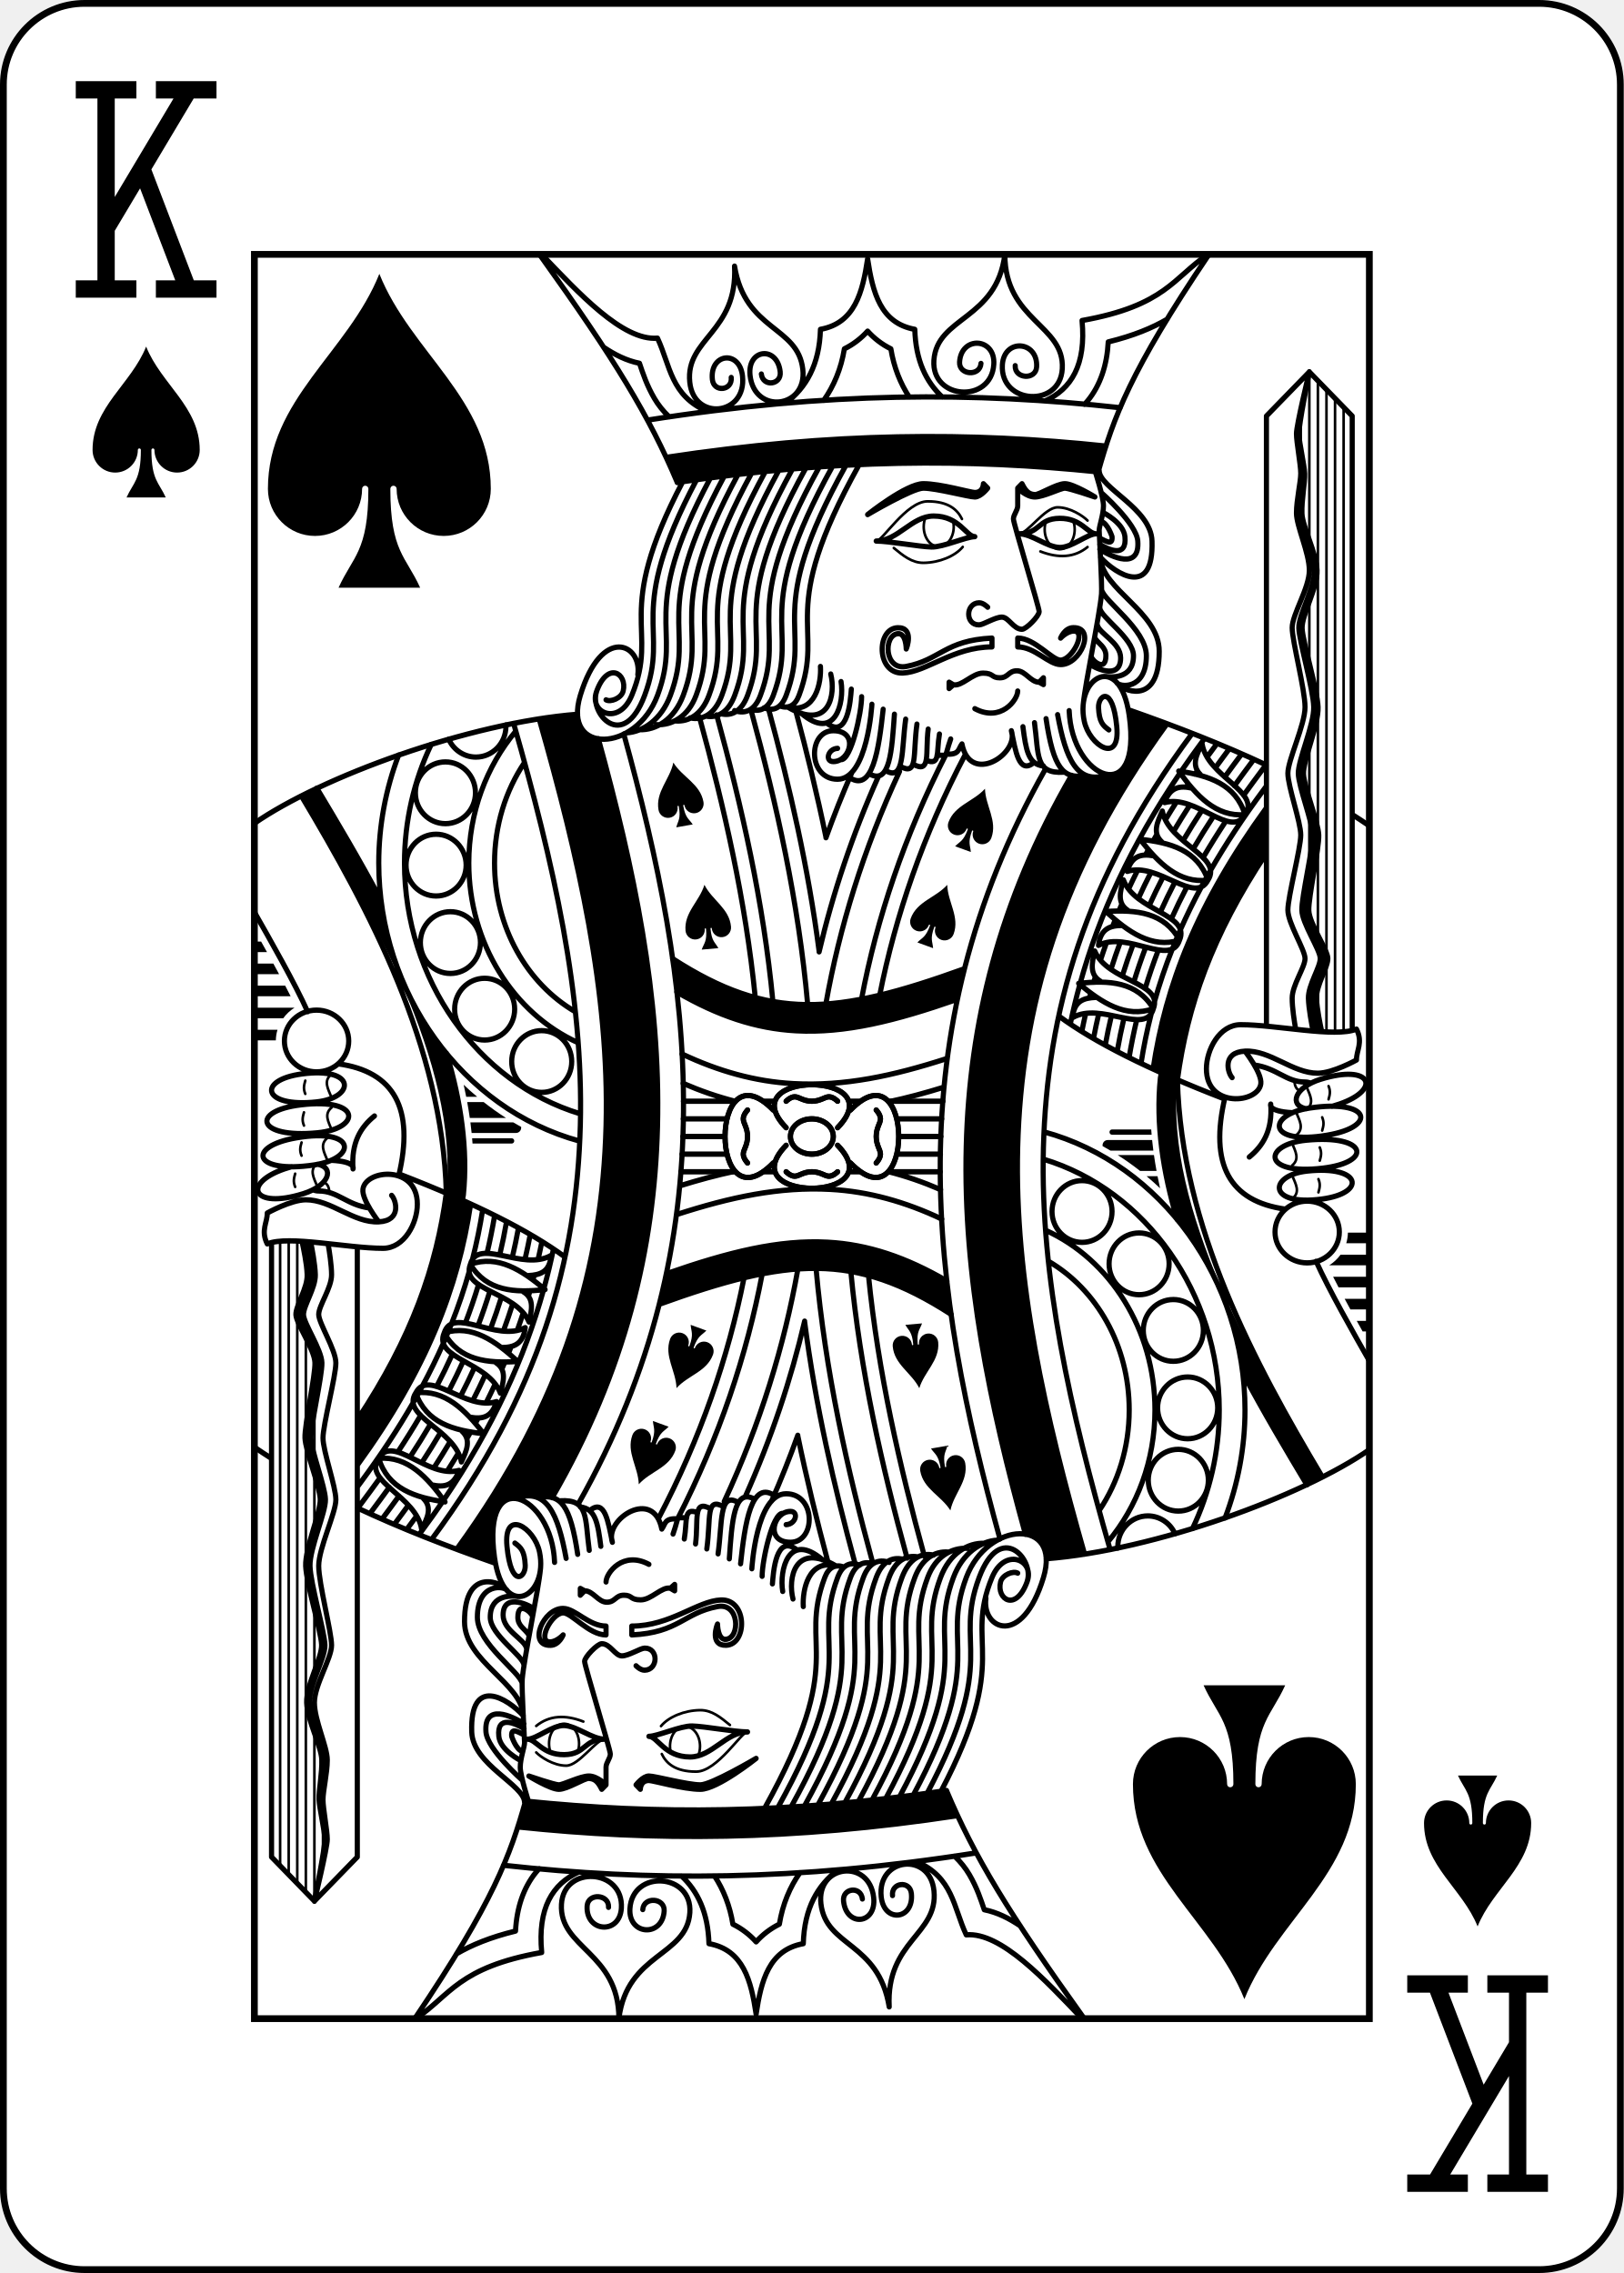
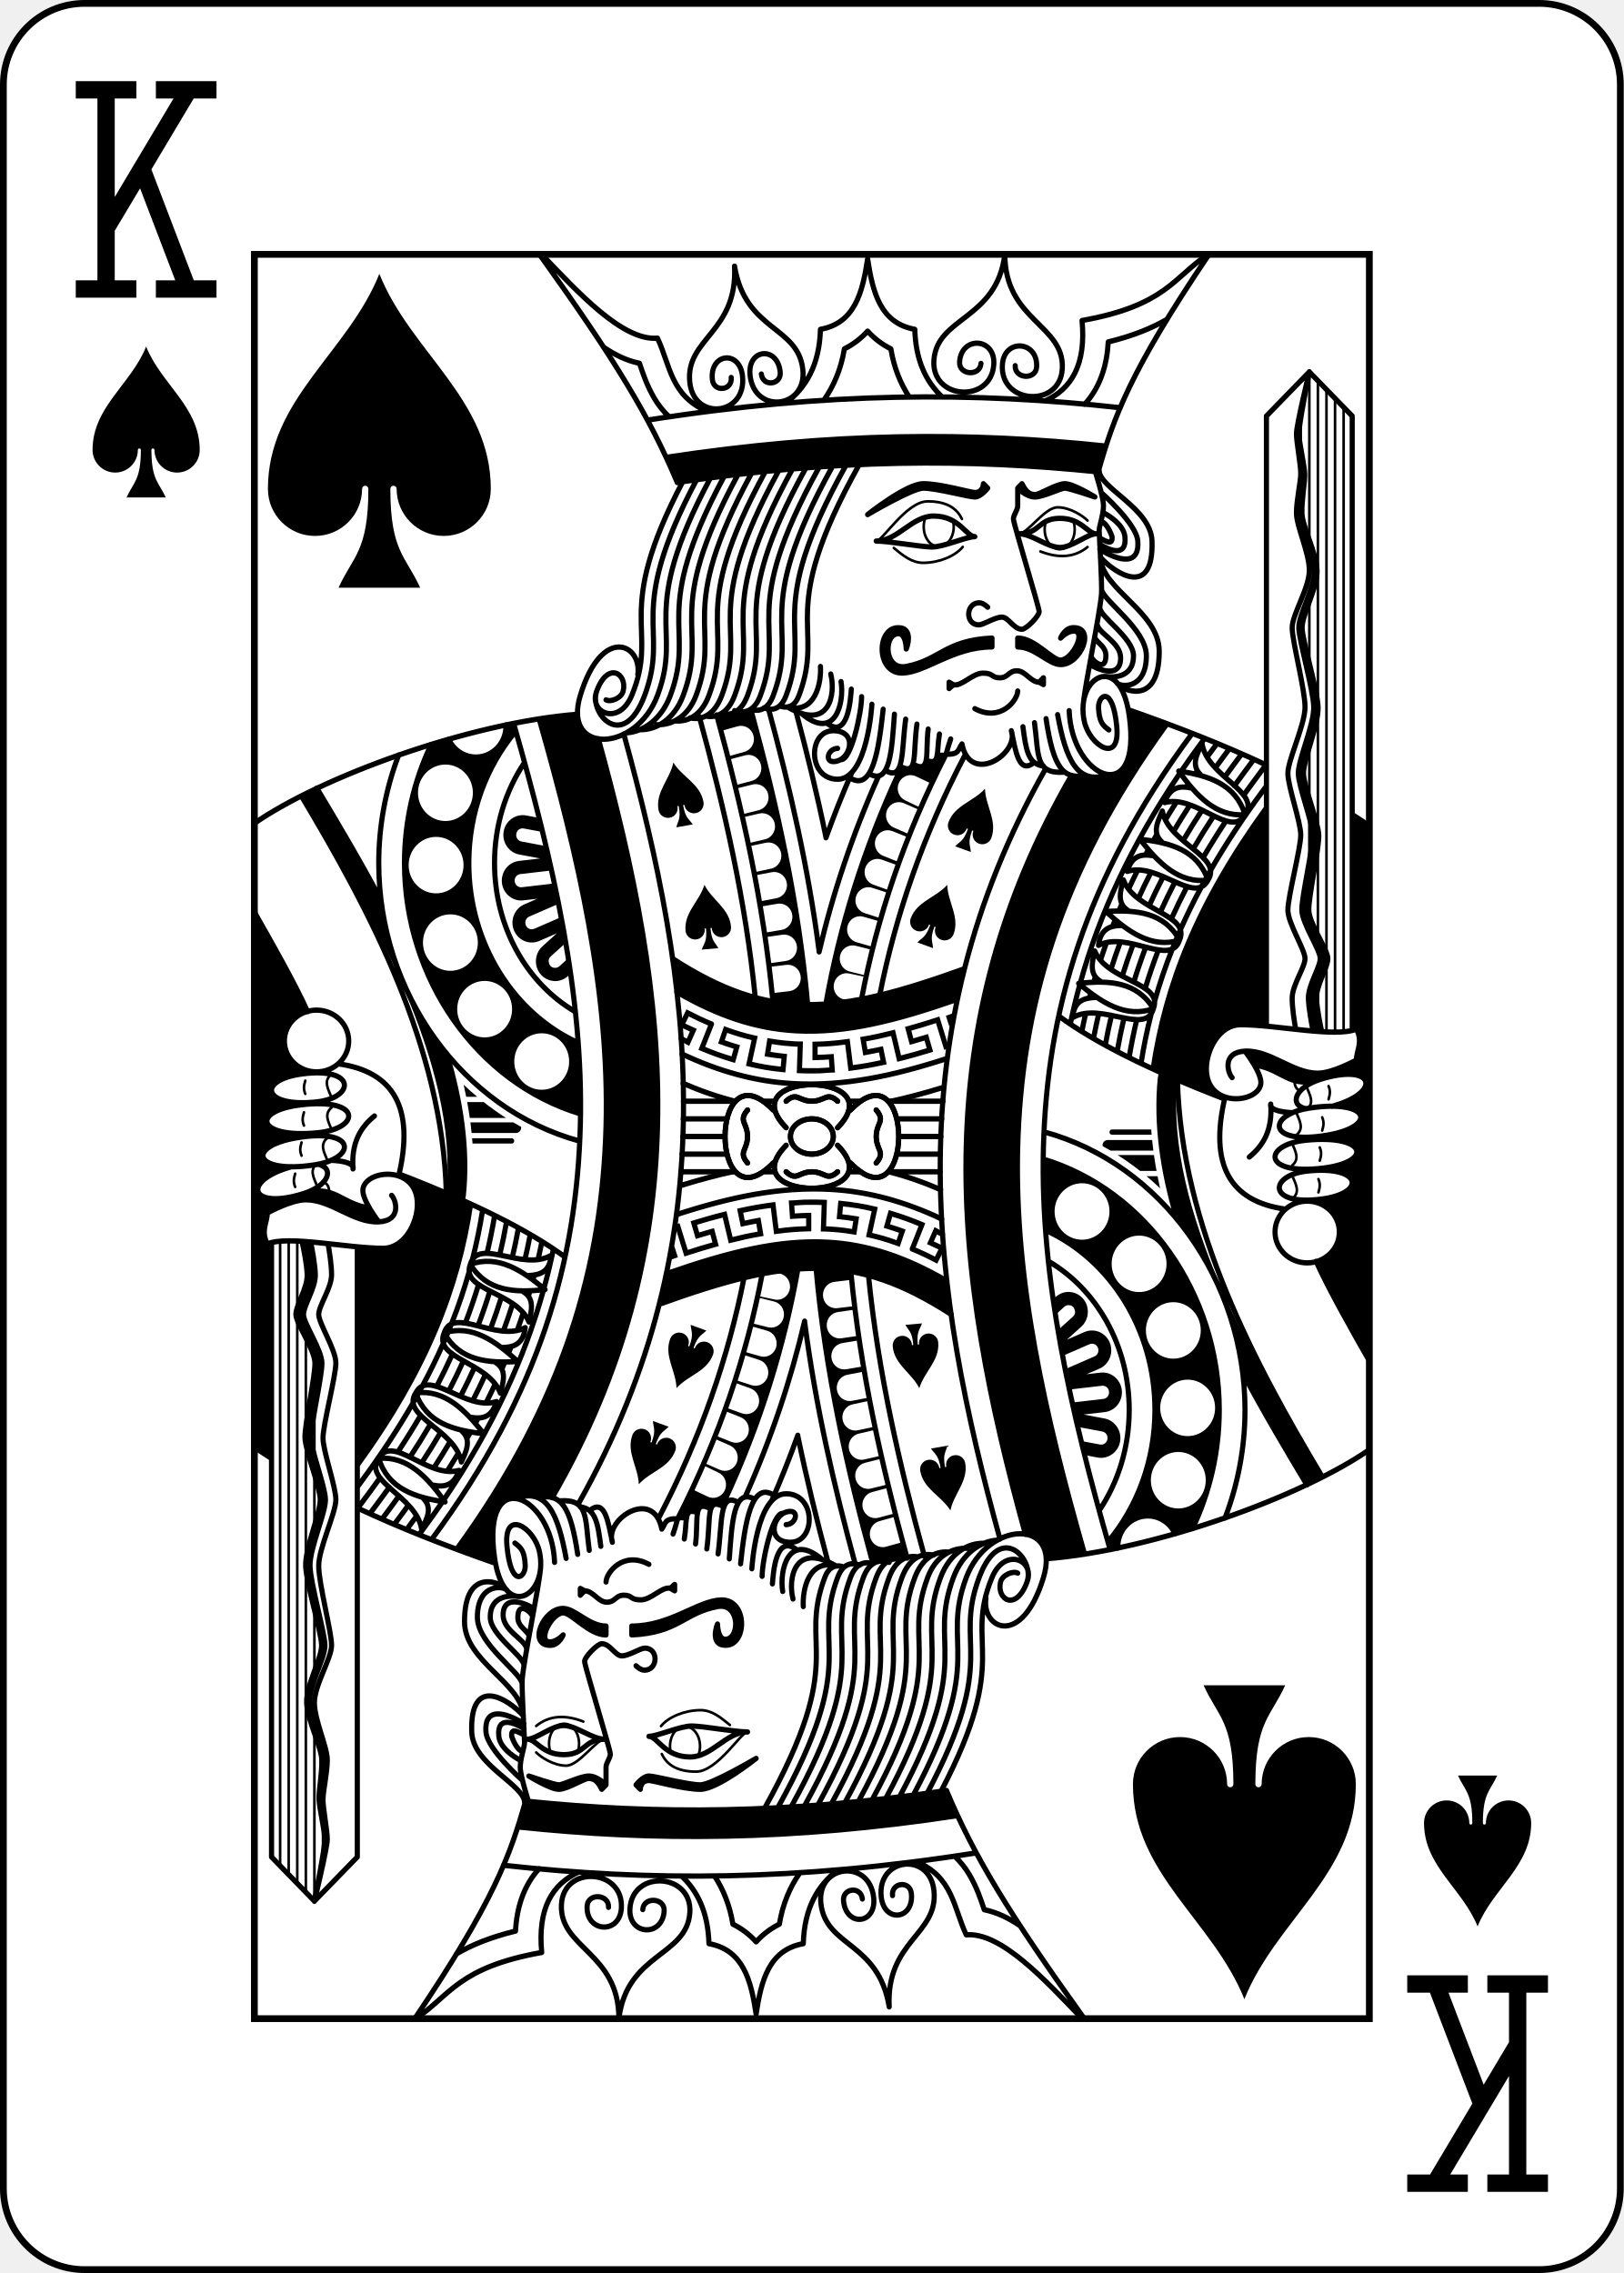
<svg xmlns="http://www.w3.org/2000/svg" xmlns:xlink="http://www.w3.org/1999/xlink" class="card" face="KS" height="3.5in" preserveAspectRatio="none" viewBox="-120 -168 240 336" width="2.5in">
  <defs>
    <symbol id="VSK" viewBox="-500 -500 1000 1000" preserveAspectRatio="xMinYMid">
      <path d="M-285 -460L-85 -460M-185 -460L-185 460M-285 460L-85 460M85 -460L285 -460M185 -440L-170 155M85 460L285 460M185 440L-10 -70" stroke="black" stroke-width="80" stroke-linecap="square" stroke-miterlimit="1.5" fill="none" />
    </symbol>
    <symbol id="SSK" viewBox="-600 -600 1200 1200" preserveAspectRatio="xMinYMid">
      <path d="M0 -500C100 -250 355 -100 355 185A150 150 0 0 1 55 185A10 10 0 0 0 35 185C35 385 85 400 130 500L-130 500C-85 400 -35 385 -35 185A10 10 0 0 0 -55 185A150 150 0 0 1 -355 185C-355 -100 -100 -250 0 -500Z" />
    </symbol>
    <symbol id="SK4" preserveAspectRatio="none" viewBox="0 0 1300 2000">
      <path stroke="black" stroke-linecap="round" stroke-linejoin="round" stroke-width="3" fill="none" d="M1212.566,936.722c0.423,7.116 2.966,10.169 6.545,11.344M1215,973.262c3.571,8.688 9.21,17.582 0,25M1209.993,1007.823c3.571,8.688 9.21,17.582 0,25M1210.506,1045.282c3.571,8.688 9.21,17.582 0,25M1245,978.262c2.779,6.39 1.183,10.591 0,15M1252.44,942.855c2.779,6.39 1.183,10.591 0,15M1242.178,1012.385c2.779,6.39 1.183,10.591 0,15M1240.638,1048.305c2.779,6.39 1.183,10.591 0,15M1227.059,944.269c3.571,8.688 9.21,17.582 0,25M1240,516.594v-5.344M1240,651.166V516.594M1240,670.846 1240,651.166M1240,771.52V670.846M1240,857.668l10e-5,-25.029M1250,881.355V805.894M1240,880.873V857.668M1250,792.006V153.262M1240,511.25V143.262M1270,881.121V173.262M1260,881.66V163.262M1230.029,323.715V133.291M1230.029,463.291V393.889M1230.029,616.699V558.957M1230.029,734.398V616.699M1230.029,747.219v-12.82M1220,219.25V186.211M725,325c6.583,1.08 35,-45 60,-45 25,0 35,10 40,20M745.518,332.838c10.71,8.481 21.007,16.989 34.743,16.85 18.416,-0.187 36.826,-7.645 45.652,-18.066M891.437,316.773c10,0 30,-30 45,-30 15,0 30,10 35,15M971.437,331.773c-15.33,12.126 -33.906,12.949 -55,5M814.583,301.947c0.538,2.162 0.828,4.467 0.828,6.858 0,12.426 -7.835,22.5 -17.5,22.5 -9.665,0 -17.5,-10.074 -17.5,-22.5 0,-4.059 0.836,-7.866 2.298,-11.154M954.737,302.088c1.09,2.933 1.7,6.218 1.7,9.685 0,12.426 -7.835,22.5 -17.5,22.5 -9.665,0 -17.5,-10.074 -17.5,-22.5 0,-3.153 0.504,-6.154 1.415,-8.878" />
      <use xlink:href="#SSK" height="90" width="90" transform="translate(495,612)scale(1,0.972)rotate(-10)translate(-45,-45)" fill="none" stroke="white" stroke-width="160" stroke-linejoin="round" stroke-linecap="round" />
      <use xlink:href="#SSK" height="90" width="90" transform="translate(495,612)scale(1,0.972)rotate(-10)translate(-45,-45)" fill="black" />
      <use xlink:href="#SSK" height="90" width="90" transform="translate(528,751)scale(1,0.972)rotate(-5)translate(-45,-45)" fill="none" stroke="white" stroke-width="160" stroke-linejoin="round" stroke-linecap="round" />
      <use xlink:href="#SSK" height="90" width="90" transform="translate(528,751)scale(1,0.972)rotate(-5)translate(-45,-45)" fill="black" />
      <use xlink:href="#SSK" height="90" width="90" transform="translate(839,640)scale(1,0.972)rotate(20)translate(-45,-45)" fill="none" stroke="white" stroke-width="160" stroke-linejoin="round" stroke-linecap="round" />
      <use xlink:href="#SSK" height="90" width="90" transform="translate(839,640)scale(1,0.972)rotate(20)translate(-45,-45)" fill="black" />
      <use xlink:href="#SSK" height="90" width="90" transform="translate(795,749)scale(1,0.972)rotate(20)translate(-45,-45)" fill="none" stroke="white" stroke-width="160" stroke-linejoin="round" stroke-linecap="round" />
      <use xlink:href="#SSK" height="90" width="90" transform="translate(795,749)scale(1,0.972)rotate(20)translate(-45,-45)" fill="black" />
    </symbol>
    <symbol id="SK3" preserveAspectRatio="none" viewBox="0 0 1300 2000">
      <path stroke="black" stroke-linecap="round" stroke-linejoin="round" stroke-width="6" fill="none" d="M1111.812,709.367c-15.115,28.547 -58.036,-21.039 -94.132,-9.886M1058.649,631.058c7.213,37.085 71.189,51.506 53.163,78.309 -33.763,4.056 -57.282,-19.012 -79.214,-46.283 35.448,3.666 67.081,12.294 79.214,46.283M1058.649,631.058c-5.839,12.354 -11.954,24.744 -0.717,34.886M1017.68,699.482c5.485,-18.041 16.52,-20.095 30.473,-17.743M1155,635.16c-16.25,27.916 -57.143,-23.355 -93.659,-13.663M1105.029,554.777c5.716,37.345 69.061,54.327 49.971,80.383 -33.898,2.695 -56.471,-21.3 -77.289,-49.431 35.272,5.088 66.532,14.981 77.289,49.431M1105.029,554.777c-6.331,12.109 -12.939,24.243 -2.119,34.829M1061.341,621.497c6.206,-17.806 17.677,-19.408 31.524,-16.497M1078.65,777.466c-10.17,30.658 -60.722,-11.12 -94.468,5.867M1013.233,709.061c13.266,35.375 78.747,38.983 65.417,68.405 -32.622,9.6 -59.642,-9.246 -85.794,-32.501 35.565,-2.266 68.191,0.996 85.794,32.501M1013.233,709.061c-3.708,13.152 -7.684,26.384 5.08,34.522M984.182,783.332c2.417,-18.701 13.305,-22.556 27.455,-22.551M1048.191,855.124c-8.795,31.081 -61.156,-8.405 -94.113,10.067M979.794,789.699c14.827,34.749 80.404,35.438 68.397,65.425 -32.162,11.043 -59.995,-6.582 -87.156,-28.649 35.429,-3.847 68.167,-2.041 87.156,28.649M979.794,789.699c-3.119,13.304 -6.501,26.7 6.612,34.261M954.078,865.191c1.582,-18.79 12.642,-22.251 26.778,-22.876M1110.358,706.007c1.413,-2.458 2.848,-4.921 4.304,-7.391M1108.292,709.623c0.683,-1.204 1.372,-2.409 2.066,-3.616M1104.211,716.905c1.339,-2.421 2.7,-4.849 4.081,-7.282M1079.578,765.851c7.295,-16.099 15.476,-32.391 24.633,-48.947M1076.135,773.586c1.125,-2.573 2.273,-5.152 3.443,-7.735M1073.968,778.599c0.713,-1.669 1.435,-3.34 2.166,-5.013M1070.355,787.241c1.177,-2.875 2.381,-5.756 3.613,-8.642M1049.373,847.489c5.747,-19.923 12.679,-39.955 20.983,-60.247M1047.478,854.208c0.617,-2.239 1.248,-4.478 1.895,-6.72M1047.147,855.415c0.11,-0.402 0.22,-0.804 0.331,-1.207M1045.804,860.419c0.44,-1.668 0.887,-3.336 1.343,-5.005M1033.803,917.042c3.071,-18.89 7.018,-37.721 12.001,-56.623M984.541,860.612c-2.277,9.433 -4.332,18.848 -6.178,28.251M1009.705,779.448c-3.963,10.41 -7.62,20.776 -10.987,31.106M1045.474,700.377c-5.266,10.035 -10.223,20.013 -14.886,29.94M1090.785,624.213c-6.692,10.066 -13.06,20.061 -19.117,29.991M1136.949,560.213l-7.748,10.168c-2.971,3.9 -5.893,7.788 -8.766,11.664M1106.08,683.971c8.249,-13.731 17.149,-27.632 26.743,-41.732M1069.028,753.557c5.657,-12.2 11.804,-24.501 18.473,-36.926M1038.588,832.34c4.513,-14.543 9.647,-29.161 15.465,-43.896M1019.879,910.474c2.461,-14.314 5.422,-28.625 8.946,-42.975M962.435,827.632c-4.254,14.998 -7.952,29.938 -11.14,44.834M962.808,826.324c-0.125,0.436 -0.249,0.872 -0.372,1.308M1079.27,587.898c-57.628,82.511 -94.415,161.26 -116.463,238.426M1080.444,586.221c-0.392,0.559 -0.784,1.118 -1.174,1.677M1108.074,548.608l-2.737,3.592c-8.697,11.415 -16.99,22.753 -24.894,34.022M1142.683,602.412c3.388,-4.596 6.848,-9.212 10.381,-13.85l12.328,-16.18M1094.607,674.048c7.479,-12.385 15.472,-24.895 24.009,-37.547M1056.24,745.753c5.314,-11.404 11.041,-22.888 17.207,-34.469M1025.337,824.907c4.15,-13.127 8.793,-26.314 13.971,-39.587M1005.944,903.577c2.279,-12.667 4.946,-25.342 8.04,-38.047M969.251,860.537c-1.61,6.801 -3.107,13.592 -4.497,20.376M975.176,837.321c-0.524,1.913 -1.039,3.825 -1.545,5.735M980.534,818.795c-0.654,2.146 -1.295,4.291 -1.925,6.435M993.528,780.242c-2.457,6.64 -4.793,13.263 -7.013,19.873M1003.713,754.295c-1.07,2.576 -2.121,5.15 -3.154,7.721M1011.433,736.383c-1.204,2.694 -2.387,5.384 -3.549,8.071M1029.938,697.931c-3.718,7.209 -7.282,14.393 -10.697,21.552M1042.363,674.775c-1.16,2.081 -2.307,4.159 -3.441,6.235M1052.289,657.458c-1.509,2.562 -2.997,5.12 -4.466,7.675M1075.298,620.487c-4.509,6.876 -8.871,13.723 -13.09,20.543M1089.019,600.133c-0.906,1.309 -1.807,2.616 -2.703,3.923M1099.468,585.328c-0.953,1.325 -1.9,2.649 -2.842,3.972M1122.523,554.394l-5.253,6.895c-2.194,2.879 -4.362,5.753 -6.503,8.622M1131.379,592.472c3.189,-4.317 6.44,-8.65 9.754,-12.999l10.052,-13.192M1082.842,664.61c6.923,-11.424 14.271,-22.943 22.063,-34.569M1043.197,738.497c5.117,-10.957 10.604,-21.982 16.482,-33.087M1011.881,818.165c3.862,-12.056 8.13,-24.161 12.832,-36.332M992.087,896.459c2.108,-11.219 4.517,-22.449 7.252,-33.705M458.359,187.91C667.982,155.675 840.26,155.615 1009.633,173.86M492.947,258.581C678.627,231.796 832.01,231.417 983.873,246.587M480.062,230.146c194.331,-28.712 354.632,-29.02 512.875,-12.795M332.737,0.468C420.804,119.892 460.495,183.436 493.107,258.678M1112.592,0.632C1020.728,133.11 1001.816,184.817 983.806,246.767M802.072,161.796C783.049,144.493 771.05,120.189 770,85 729.844,77.927 720.885,43.092 715,5c-5.885,38.092 -14.844,72.927 -55,80 -1.2,40.209 -16.695,66.205 -40.631,83.785M663.754,165.626c11.81,-16.255 20.373,-35.914 24.139,-58.53 10.572,-5.097 19.751,-12.047 27.107,-20.062 7.357,8.016 16.536,14.965 27.107,20.062 3.478,20.89 11.049,39.257 21.492,54.749M528.388,178.202C485.257,160.134 485.068,126.255 470,95 429.423,98.367 377.732,43.443 334.767,-0.174M407.037,105.177c13.018,8.554 26.824,15.335 41.965,18.294 4.01,11.515 8.501,25.021 17.387,39.789 4.404,7.32 10.158,14.433 17.28,20.992M921.728,166.232C952.611,152.665 969.899,125.185 965,75 1062.247,58.114 1071.476,26.421 1111.887,-0.026M967.94,170.094c1.267,-1.342 2.504,-2.73 3.706,-4.164 14.678,-17.504 22.485,-40.329 23.893,-66.652 29.506,-7.01 51.519,-15.95 68.803,-25.777M875,0.158C865.284,74.694 795.723,70.364 792.273,120.184c-3.109,44.892 67.025,49.321 69.861,4.411 1.916,-30.353 -38.03,-32.461 -39.921,-2.52 -0.945,14.97 24.005,16.545 24.95,1.575M875,0.158C875.264,75.324 944.818,79.777 941.975,129.635c-2.562,44.927 -72.696,40.5 -69.861,-4.411 1.916,-30.353 41.811,-27.42 39.921,2.52 -0.945,14.97 -25.895,13.395 -24.95,-1.575M559.827,13.348c3.832,75.032 -57.399,81.85 -52.19,131.516 4.694,44.754 66.439,37.943 61.504,-6.786 -3.335,-30.23 -38.435,-25.942 -35.145,3.877 1.645,14.91 23.611,12.486 21.966,-2.423M559.827,13.348c12.618,74.063 73.862,67.368 79.605,116.976 5.175,44.701 -56.569,51.514 -61.504,6.786 -3.335,-30.23 31.855,-33.697 35.145,-3.877 1.645,14.91 -20.321,17.333 -21.966,2.423M827.87,809.844C677.845,862.469 600.857,869.522 487.634,798.387M498.596,906.471c42.383,19.491 85.215,31.237 129.792,33.59 59.632,3.147 116.435,-8.74 179.432,-28.578M492.55,836.205c47.641,26.919 92.04,41.46 139,43.938 57.061,3.011 115.228,-10.989 187.997,-35.685M739.476,960.675c21.316,-4.372 42.737,-10.027 64.593,-16.623M499.898,939.793c20.064,8.452 40.391,15.321 61.072,20.403M645.099,850.273C634.449,733.74 608.797,622.755 579.089,516.805M727.674,591.676c-30.626,66.529 -53.395,133.099 -69.236,199.028M752.206,586.182c-42.162,88.288 -70,176.603 -85.89,263.475M806.644,566.38c-49.053,93.172 -80.854,186.227 -98.735,277.803M829.02,566.706c-49.415,91.647 -81.565,183.01 -99.906,273.002M658.515,790.465C645.801,695 624.101,603.592 599.638,515.951M604.544,846.726C593.589,734.273 568.323,626.213 538.98,522.06M583.979,842.29C572.722,732.611 547.75,626.701 518.756,524.096M997.69,1468.109C951.404,1310.869 916.049,1159.744 919.957,1013.199 924.036,860.222 966.191,710.072 1093.408,543.108M967.934,1473.289C921.779,1316.213 885.95,1163.103 889.969,1012.398 894.134,856.195 937.674,700.999 1064.069,532.202M922.676,582.87C745.389,887.364 789.786,1175.361 869.273,1456.19M898.976,1450.886C857.562,1304.855 826.049,1158.592 829.99,1010.799 833.651,873.532 867.12,734.59 952.838,590.545M938.203,863.651c40.722,29.128 103.558,60.243 192.782,93.73M1114.662,698.616c17.446,-29.584 38.036,-60.075 62.264,-91.872l3.074,-4.035M1153.377,613.184c3.779,-5.148 7.651,-10.324 11.617,-15.53l14.418,-18.923M1076.238,935.696c11.458,-83.154 40.04,-163.455 103.681,-256.689M1047.837,923.477c14.534,-94.738 51.133,-187.42 132.031,-295.886M1019.509,516.391c55.302,18.827 109.273,39.16 160.546,62.545M-0.311,645.182C77.863,592.386 249.656,531.079 376.9,521.334M925.844,1141.446C981.801,1173.147 1020,1236.73 1020,1310c0,42.658 -12.948,82.032 -34.81,113.743M995.265,1459.438C1029.316,1419.956 1050,1367.227 1050,1310c0,-91.02 -52.325,-170.661 -127.533,-203.722M1131.802,1432.328C1146.799,1394.137 1155,1352.701 1155,1310c0,-146.981 -97.167,-278.98 -234.211,-315.21M1093.848,1444.4C1113.822,1403.636 1125,1357.755 1125,1310c0,-131.706 -85.022,-249.158 -205.117,-284.32M1076.229,935.764c4.298,166.278 90.226,322.08 168.751,449.841M1237.89,1141.461c14.721,31.904 43.294,80.849 63.976,116.104M675,1000a25,20 0 0 0 -25,-20 25,20 0 0 0 -25,20 25,20 0 0 0 25,20 25,20 0 0 0 25,-20v0M695,1030c75,75 75,-135 0,-60M725,1030c0,0 5,-5 5,-10 0,-5 -5,-10 -5,-20 0,-10 5,-15 5,-20 0,-5 -5,-10 -5,-10M605,1030c-75,75 -75,-135 0,-60M575,1030c0,0 -5,-5 -5,-10 0,-5 5,-10 5,-20 0,-10 -5,-15 -5,-20 0,-5 5,-10 5,-10M620,990c-65,-65 125,-65 60,0M620,960c0,0 5,-5 10,-5 5,0 10,5 20,5 10,0 15,-5 20,-5 5,0 10,5 10,5M620,1010c-65,65 125,65 60,0M620,1040c0,0 5,5 10,5 5,0 10,-5 20,-5 10,0 15,5 20,5 5,0 10,-5 10,-5M592.996,960l14.107,-3e-5M592.996,1040h14.107M500.26,960l60.881,-2e-5M500.086,980l51.043,2e-5M499.547,1000l49.203,3e-5M498.643,1020H551.129M497.17,1040h63.971M1140,933.262c-5,-5 -12.292,-28.711 15,-30 29.5,-1.394 55.467,25.08 85,25 17.4,-0.047 45,-15 45,-15 -0.209,-10.804 7.894,-19.65 0,-35 -25,10 -92.951,-5 -135,-5 -25,0 -40,28.656 -40,50 0,45 60.557,39.404 63.461,16.921C1175,928.262 1155,903.262 1155,903.262M1131.79,955.219c-18.828,76.511 5.281,118.414 70.504,127.178M1210.423,973.042C1180.844,971.574 1185,963.262 1185,963.262c2.216,29.672 -8.808,47.205 -25,60M1165.935,918.966c26.509,3.548 36.882,19.296 59.065,19.296 2.37,0 4.671,0.492 6.817,1.359M1226.193,968.601c-19.995,-4.004 -13.582,-24.179 16.755,-33.418v0c59.932,-18.251 71.575,11.571 22.052,28.079 -2.981,0.994 -5.826,1.851 -8.536,2.583M1230.542,967.719c70.612,-10.245 79.337,20.846 20.776,30.725 -70.95,11.97 -71.376,-23.384 -20.776,-30.725v0M1226.558,1004.179c71.04,-6.656 78.179,24.837 19.193,31.738 -71.465,8.361 -70.1,-26.968 -19.193,-31.738v0M1227.569,1039.179c63.285,-6.655 69.644,24.837 17.098,31.738 -63.663,8.361 -62.448,-26.968 -17.098,-31.738v0M1265,1108.262a37.5,35 0 0 1 -37.5,35 37.5,35 0 0 1 -37.5,-35 37.5,35 0 0 1 37.5,-35 37.5,35 0 0 1 37.5,35v0M1180,875V183.262l50,-50 50,50v696.539M1000,1085a35,35 0 0 1 -35,35 35,35 0 0 1 -35,-35 35,35 0 0 1 35,-35 35,35 0 0 1 35,35v0M1066.531,1144.354a35,35 0 0 1 -35,35 35,35 0 0 1 -35,-35 35,35 0 0 1 35,-35 35,35 0 0 1 35,35v0M1106.444,1219.825a35,35 0 0 1 -35,35 35,35 0 0 1 -35,-35 35,35 0 0 1 35,-35 35,35 0 0 1 35,35v0M1123.134,1307.633a35,35 0 0 1 -35,35 35,35 0 0 1 -35,-35 35,35 0 0 1 35,-35 35,35 0 0 1 35,35v0M1112.249,1389.635a35,35 0 0 1 -35,35 35,35 0 0 1 -35,-35 35,35 0 0 1 35,-35 35,35 0 0 1 35,35v0M1006.718,1466.489a35,35 0 0 1 -0.027,-1.382 35,35 0 0 1 35,-35 35,35 0 0 1 31.703,20.171M1244.392,880.63c-1.544,-6.77 -5.5,-25.097 -5.981,-37.124 -0.599,-14.987 13.59,-35.597 13.19,-45.588 -0.4,-9.991 -21.582,-39.128 -22.181,-54.115 -0.599,-14.987 12.191,-70.566 11.592,-85.553 -0.599,-14.987 -17.186,-54.324 -17.785,-69.311 -0.599,-14.987 17.787,-55.789 16.988,-75.771 -0.799,-19.982 -17.985,-74.307 -18.584,-89.294 -0.599,-14.987 18.186,-45.797 17.387,-65.78 -0.799,-19.982 -16.986,-49.329 -17.585,-64.315 -0.599,-14.987 3.598,-35.179 3.198,-45.17 -0.4,-9.991 -6.394,-34.76 -6.794,-44.751 -0.4,-9.991 12.191,-70.566 12.191,-70.566M1239.371,880.423c-1.503,-6.806 -5.326,-25.131 -5.726,-37.146 -0.499,-14.992 13.827,-35.48 13.494,-45.474 -0.333,-9.994 -21.32,-39.312 -21.82,-54.304 -0.499,-14.992 12.662,-70.46 12.162,-85.452 -0.499,-14.992 -16.822,-54.47 -17.322,-69.462 -0.499,-14.992 18.158,-55.635 17.492,-75.624 -0.666,-19.989 -17.488,-74.459 -17.987,-89.451 -0.499,-14.992 18.491,-45.641 17.825,-65.63 -0.666,-19.989 -16.656,-49.473 -17.155,-64.465 -0.499,-14.992 3.832,-35.147 3.499,-45.142 -0.333,-9.994 -6.162,-34.814 -6.495,-44.809C1217.006,193.472 1230,133.006 1230,133.006M1280,635c6.743,4.181 13.407,8.451 19.989,12.815M1214.033,878.091C1212.579,869.968 1210,854.035 1210,843.262c0,-15 15,-35 15,-45 0,-10 -20,-40 -20,-55 0,-15 15,-70 15,-85 0,-15 -15,-55 -15,-70 0,-15 20,-55 20,-75 0,-20 -15,-75 -15,-90 0,-15 20,-45 20,-65 0,-20 -15,-50 -15,-65 0,-15 5,-35 5,-45 0,-10 -5,-35 -5,-45 0,-10 15,-70 15,-70M1234.401,880.475c-1.465,-6.856 -5.149,-25.145 -5.469,-37.132 -0.4,-14.995 14.062,-35.387 13.795,-45.384 -0.267,-9.996 -21.059,-39.453 -21.459,-54.447 -0.4,-14.995 13.129,-70.375 12.729,-85.37 -0.4,-14.995 -16.461,-54.581 -16.86,-69.575 -0.4,-14.995 18.527,-55.514 17.994,-75.506 -0.533,-19.993 -16.994,-74.574 -17.394,-89.568 -0.4,-14.995 18.793,-45.517 18.26,-65.51 -0.533,-19.993 -16.327,-49.582 -16.727,-64.577 -0.4,-14.995 4.065,-35.121 3.799,-45.117 -0.267,-9.996 -5.931,-34.854 -6.198,-44.851C1216.605,193.44 1230,133.062 1230,133.062M1152.278,1267.868c24.821,45.434 51.183,88.408 74.943,127.039M1075.953,1094.367c-16.638,-54.223 -25.09,-108.657 -19.615,-160.695l1.132,-5.77M499.327,257.893C416.747,411.142 472.825,422.943 440,500 425.077,535.033 390,520 398.855,495.776 411.719,460.582 435,475 430,495c-2.044,8.176 -14.812,12.956 -20,10M515.453,255.764C430.952,410.922 485.205,421.467 455,500c-25,65 -64.881,20 -56.026,-4.224M531.589,253.686C445.468,410.83 500.339,421.117 470,500c-25,65 -111.091,67.492 -90,0 25,-80 72.053,-58.461 67.053,-23.461M547.641,251.771C460.023,410.748 515.462,420.798 485,500c-10.735,27.912 -32.134,41.421 -51.388,42.405M563.68,249.891C474.586,410.67 530.582,420.487 500,500c-10.639,27.662 -31.882,39.534 -51.152,38.845M579.614,248.21C489.196,410.603 545.688,420.211 515,500c-9.269,24.1 -27.734,33.871 -46.227,33.185M595.542,246.546C503.81,410.538 560.793,419.939 530,500c-8.324,21.643 -23.261,29.96 -38.705,28.933M611.351,245.104C518.476,410.484 575.883,419.705 545,500c-8.317,21.624 -22.471,28.459 -36.882,25.467M627.157,243.67C533.145,410.431 590.972,419.474 560,500c-7.433,19.326 -19.946,25.749 -33.306,23.459M642.831,242.478C547.869,410.389 606.045,419.282 575,500c-6.985,18.162 -18.542,23.682 -31.109,20.734M658.505,241.286C562.594,410.347 621.119,419.092 590,500c-6.572,17.088 -17.667,21.38 -30.07,17.197M674.039,240.347C577.377,410.315 636.176,418.942 605,500c-5.631,14.64 -14.894,18.894 -25.628,15.926M689.574,239.407C592.16,410.283 651.233,418.793 620,500c-5.647,14.681 -14.965,18.195 -25.765,14.061M704.891,238.851C607.032,410.265 666.267,418.705 635,500c-4.581,11.91 -12.345,15.167 -21.843,12.129M720,510c0,0 -5,85 -40,85 -35,0 -35,-55 -5,-55 30,0 20,35 0,35 -10,0 -6.487,-14.546 5,-15M733.125,515.625c-5,45 -12.347,97.507 -41.131,76.148M746.25,521.25c-3.006,41.773 -5.322,80.234 -28.732,67.929M759.375,526.875c-5,35 -1.221,70.481 -22.76,58.627M772.5,532.5c-5,35 1.664,59.519 -19.875,47.665M785.625,538.125c-3.563,26.875 3.687,51.505 -17.852,39.651M798.75,543.75C795,565 800,580 783.183,573.54M811.875,549.375c-8.183,22.652 -1.875,17.825 -15.949,18.491M825,555c-4.589,5.854 -2.681,12.498 -18.678,11.523M660,467.159c1.17,18.151 -5.662,54.104 -38.133,46.06M672,475.727c5.984,22.537 -1.263,65.428 -50.133,37.492M684,484.296c4.117,23.47 -6.547,69.02 -46.575,35.755M696,492.864C695,505 692.049,550.789 667.13,531.134M708,501.432c0,17.841 -12.179,71.928 -24.039,71.369M825,555c9.565,47.328 66.995,11.249 57.594,-15M950,517.241c2.874,77.759 85.436,111.759 70,5.542 -10.734,-73.859 -63.283,-43.674 -52.43,6.322 6.022,27.741 42.258,49.972 37.916,6.198 -4.779,-48.18 -21.93,-35.412 -21.258,-21.405C985,530 989.043,533.989 996.289,539.089M936.519,521.793C946.018,572.244 959.271,602.012 995,590M923.038,526.345c8.586,56.052 19.886,69.043 46.141,64.476M909.557,530.897c5.154,36.467 0.418,58.26 34.077,56.104M896.076,535.448C899.533,561.352 902.119,578.136 920,580M882.594,540c4.971,23.216 8.717,50.023 26.379,36.026M980,245c0,0 10,30 10,40 0,10 -5,23.087 -5,27.808 0,4.721 3.576,62.232 2.685,72.192 -2.242,25.054 -18.874,100.311 -21.319,125.311M985,245c0,20 60.346,42.78 61.593,80 2.165,64.64 -42.164,37.785 -60.23,18.36M987.274,270c0,0 41.205,35.058 42.726,55 2.536,33.259 -30.643,17.892 -44.289,9.311M990,292.898c0,0 23.36,11.376 25,27.102 2.556,24.502 -18.934,14.994 -29.439,8.753M987.537,302.874C995,305 1000,320 1000,320c0.967,10.742 -7.591,4.817 -14.59,1.62M986.509,343.517C987.827,380.074 1055,405 1055,450c0,65.462 -46.101,41.896 -47.592,37.521M987.827,380.074C990,392.864 1040,425 1040,455c0,39.867 -32.401,35.798 -35,30M985.821,400.821C985.821,410.821 1025,435 1025,455c0,27.271 -27.456,24.286 -32.418,23.521M982.874,420.205C985,430 1010,440 1010,457.512 1010,485.121 975.073,466.206 975,465M980,435c4.271,6.664 12.855,10 12.816,20 -0.075,19.265 -16.078,5.534 -16.995,1.1M715,295c0,0 45,-35 65,-35 20,0 55,10 60,10 10,0 10,-10 10,-10l5,5c0,0 -7.923,10 -15,10 -7.077,0 -45,-10 -60,-10 -12.8,0 -65,30 -65,30v0M980,275c0,0 -25,-15 -35,-15 -10,0 -30.015,12.765 -35,12.373C904.086,271.907 900,270 895,260l-5,5c0,0 10,10 20,10 10,0 30,-10 35,-10 5,0 35,10 35,10v0M890,265v20c0,5.27 -5,10 -5,15 0,5 30,100 30,105 0,5 -15,20 -20,20 -10,0 -15.542,-13.768 -23.489,-13.768 -7.947,0 -21.511,8.684 -26.511,8.768 -16.496,0.28 -15.942,-24.733 0,-25 4.999,-0.084 10,5 10,5M860,435c-55,2.539 -60.544,24.922 -100,32.159 -25.561,4.689 -26.812,-35.184 -10,-37.159 9.932,-1.167 10,17.332 10,17.332 0.288,0.046 10,-24.663 -10,-24.048 -24.988,0.769 -25.072,52.422 6.026,51.305C783.413,473.606 815,445 860,445v-10 0M890,435v10c20,0 35.734,19.841 50,20 23.399,0.261 41.795,-42.496 14.589,-41.773C944.593,423.492 940,435 940,435c0,0 7.229,-7.707 15.049,-7.947C970.935,426.563 953.648,459.805 940,460c-9.9,0.141 -30,-25 -50,-25v0M810,485v7.2l5,-4.31L810,485v0M920,480v7.685L915,485l5,-5v0M815,487.89c10,2.11 22.11,-13.169 34.589,-13.169 12.479,0 9.516,5.279 19.516,5.279 10,0 10,-7.915 20,-7.915C899.105,472.085 905,485 915,485M840,515c30.388,15.822 50,-10 50,-20M725,325c25,0 41.557,-28.358 67.053,-28.358C822.053,296.642 830,320 840,320 830,320 803.129,332.035 789.589,331.716 774.594,331.362 740,325 725,325v0M891.437,316.773c25,0 21.8,-17.23 47.293,-17.518 25.646,-0.29 32.707,17.518 42.707,17.518 -10,0 -28.877,15.835 -42.416,15.515 -14.996,-0.354 -32.584,-15.515 -47.584,-15.515v0M696.983,586.673c-11.237,24.879 -21.413,49.773 -30.573,74.645M666.521,661.168C656.177,612.106 644.108,564.288 631.251,517.678" />
    </symbol>
    <symbol id="SK2" preserveAspectRatio="none" viewBox="0 0 1300 2000">
      <path fill="black" d="M781.385,206.543c-93.467,0.289 -192.011,7.453 -301.322,23.604l12.885,28.436C678.627,231.797 832.011,231.418 983.873,246.588l9.064,-29.236C923.706,210.253 854.081,206.318 781.385,206.543Zm237.762,309.504c0.087,1.901 0.494,4.26 0.854,6.736 6.883,47.36 -5.717,66.844 -22.049,67.002l-45.113,0.76c-85.718,144.045 -119.187,282.987 -122.848,420.254 -3.941,147.793 27.571,294.057 69.332,440.082 13.358,2.252 23.033,11.293 24.287,27.539 14.603,-0.937 29.377,-2.691 44.418,-5.066 -46.249,-157.14 -82.077,-310.251 -78.059,-460.955 4.165,-156.204 47.705,-311.4 173.904,-480.353 -14.806,-5.451 -29.537,-10.606 -44.727,-15.998zm160.721,111.545c-80.898,108.466 -117.498,201.147 -132.031,295.885l28.402,12.221c11.458,-83.154 40.039,-163.455 103.68,-256.689zm-692.232,170.795 4.916,37.818c47.641,26.919 92.04,41.459 139,43.938 57.061,3.011 115.227,-10.99 187.996,-35.686l8.322,-34.613c-150.025,52.626 -227.012,59.678 -340.234,-11.457zm569.834,129.516 -1.131,5.77c-5.476,52.039 2.977,106.473 19.615,160.695l50.691,75.809c10.366,33.171 21.551,66.615 25.633,97.691 24.429,44.717 50.352,87.051 73.817,125.207 0.831,1.351 19.52,-6.438 19.52,-6.438 -39.167,-63.676 -84.779,-139.162 -119.023,-216.773 -34.969,-79.254 -58.082,-160.724 -50.361,-234.1zM1000,992a3,3 0 1 0 0,6h46.141c-0.178,-2.001 -0.339,-4.001 -0.484,-6zm-5,12a6.001,6.001 0 0 0 -6.008,6.916c3.092,1.646 6.156,3.338 9.186,5.084h49.973c-0.537,-4.004 -1.027,-8.004 -1.443,-12zm11.551,17c8.999,5.566 17.698,11.58 26.082,18h19.234c-1.13,-6.004 -2.14,-12.005 -3.018,-18zm33.68,24c5.391,4.391 10.646,8.948 15.748,13.676 -1.053,-4.559 -2.026,-9.118 -2.945,-13.676zm234.756,64c-0.071,4.173 -0.742,8.195 -1.932,12H1300v-12zm-8.59,25c-3.539,4.766 -8.021,8.839 -13.168,12H1300v-12zm-8.645,25c2.027,3.9 4.128,7.888 6.342,12H1300v-12zm13.443,25c2.195,3.971 4.42,7.971 6.688,12H1300v-12zm14.078,25c2.313,4.048 4.589,8.017 6.889,12H1300v-12z" />
    </symbol>
-     <symbol id="SK1" preserveAspectRatio="none" viewBox="0 0 1300 2000" />
+     <symbol id="SK1" preserveAspectRatio="none" viewBox="0 0 1300 2000">
+       <path fill="black" d="M955.832,423.225c-0.403,-0.01 -0.817,-0.009 -1.242,0.002C944.593,423.492 940,435 940,435c0,0 7.228,-7.706 15.049,-7.947C970.935,426.564 953.648,459.805 940,460c-9.9,0.141 -30,-25 -50,-25v10c20,0 35.734,19.841 50,20 23.033,0.257 41.219,-41.17 15.832,-41.775zM750,423.283c-24.988,0.769 -25.073,52.424 6.025,51.307C783.412,473.606 815,445 860,445v-10c-55,2.539 -60.544,24.922 -100,32.16 -25.561,4.689 -26.812,-35.184 -10,-37.16 9.932,-1.167 10,17.332 10,17.332 0.288,0.046 10,-24.665 -10,-24.049zm-171.355,91.936 -39.818,6.301c1.757,6.234 3.501,12.48 5.227,18.742l19.27,-5.219c1.3,-0.372 2.644,-0.566 3.996,-0.578 7.586,-0.066 14.026,5.542 15.006,13.064 0.98,7.523 -3.81,14.592 -11.16,16.471l-19.287,5.223c0.323,1.219 0.642,2.442 0.963,3.662l19.318,-4.977c1.304,-0.355 2.65,-0.533 4.002,-0.527 7.586,0.028 13.955,5.714 14.842,13.248 0.886,7.534 -3.99,14.544 -11.361,16.332l-19.33,4.979c0.317,1.264 0.636,2.526 0.951,3.791L580.75,601.006c1.309,-0.337 2.657,-0.495 4.008,-0.471 7.585,0.135 13.875,5.911 14.654,13.457 0.78,7.546 -4.196,14.487 -11.594,16.17l-19.494,4.725c0.267,1.138 0.527,2.279 0.793,3.418l19.43,-4.387c1.314,-0.316 2.665,-0.454 4.016,-0.408 7.582,0.255 13.78,6.132 14.439,13.689 0.66,7.558 -4.426,14.417 -11.85,15.982l-19.438,4.389c0.257,1.181 0.513,2.363 0.768,3.545l19.689,-4.08c0.829,-0.184 1.673,-0.298 2.521,-0.34 7.865,-0.385 14.69,5.377 15.629,13.195 0.939,7.819 -4.328,15.032 -12.061,16.52l-19.691,4.082c0.24,1.21 0.491,2.417 0.729,3.629l19.738,-3.697c0.833,-0.168 1.68,-0.265 2.529,-0.289 7.869,-0.23 14.578,5.661 15.365,13.494 0.788,7.833 -4.614,14.942 -12.371,16.283l-19.74,3.697c0.347,1.947 0.678,3.9 1.018,5.85l19.824,-3.256c0.837,-0.15 1.685,-0.228 2.535,-0.234 7.875,-0.058 14.454,5.983 15.066,13.834 0.613,7.851 -4.949,14.84 -12.738,16.004l-19.822,3.256c0.259,1.674 0.526,3.345 0.779,5.021l19.9,-2.789c0.84,-0.13 1.689,-0.188 2.539,-0.174 7.875,0.126 14.313,6.321 14.74,14.186 0.428,7.865 -5.3,14.72 -13.115,15.699l-19.887,2.787c0.171,1.32 0.326,2.645 0.494,3.967l20.002,-2.309c0.843,-0.11 1.694,-0.148 2.543,-0.113 7.866,0.323 14.143,6.67 14.379,14.539 0.236,7.869 -5.65,14.582 -13.482,15.375l-19.996,2.309c0.319,3.054 0.647,6.106 0.945,9.166l40.555,3.547C634.396,733.159 608.541,621.647 578.645,515.219Zm228.225,50.76c-2.608,1.169 -6.12,0.489 -9.408,2.451 -5.489,3.276 -10.728,8.783 -12.809,4.951 -5.704,10.459 -13.446,8.301 -17.004,5.836 -6.339,5.023 -7.062,5.092 -13.25,2.418 -43.388,89.803 -71.919,179.659 -88.082,268.023l27.844,-3.664 -6.57,-1.365c-7.645,-1.475 -12.89,-8.555 -12.076,-16.299 0.814,-7.743 7.416,-13.576 15.201,-13.43 1,0.019 1.996,0.138 2.973,0.355l19.428,4.033c0.122,-0.547 0.245,-1.094 0.367,-1.641l-19.287,-4.656c-7.316,-1.656 -12.284,-8.461 -11.633,-15.934 0.652,-7.473 6.722,-13.317 14.215,-13.682 1.501,-0.073 3.005,0.08 4.461,0.453l19.256,4.65c0.286,-1.112 0.57,-2.225 0.859,-3.338l-19.098,-5.303c-7.254,-1.904 -11.988,-8.873 -11.084,-16.318 0.904,-7.445 7.169,-13.079 14.668,-13.191 1.503,-0.023 3.001,0.181 4.443,0.604l19.074,5.297c0.345,-1.175 0.692,-2.35 1.041,-3.525l-18.9,-5.943c-7.185,-2.149 -11.679,-9.274 -10.523,-16.684 1.155,-7.41 7.606,-12.828 15.104,-12.688 1.503,0.029 2.993,0.283 4.42,0.754l18.879,5.936c0.333,-1.006 0.676,-2.013 1.012,-3.02L721.699,714.5c-6.841,-2.294 -11.08,-9.134 -10.09,-16.281 0.99,-7.147 6.928,-12.577 14.135,-12.926 2.005,-0.097 4.008,0.209 5.893,0.9l18.68,6.557c0.455,-1.238 0.916,-2.475 1.377,-3.713l-18.465,-7.18c-6.762,-2.52 -10.77,-9.498 -9.543,-16.609 1.227,-7.111 7.343,-12.34 14.559,-12.447 2.006,-0.03 3.998,0.342 5.857,1.096l18.467,7.182c0.467,-1.15 0.935,-2.3 1.406,-3.449l-18.223,-7.779c-6.675,-2.74 -10.454,-9.844 -8.996,-16.91 1.458,-7.066 7.741,-12.093 14.955,-11.967 2.007,0.035 3.986,0.473 5.82,1.287l18.234,7.783c0.395,-0.889 0.789,-1.777 1.188,-2.666l-17.969,-8.344c-6.588,-2.946 -10.144,-10.165 -8.465,-17.184 1.679,-7.018 8.116,-11.848 15.324,-11.494 2.004,0.098 3.968,0.598 5.775,1.469l17.986,8.354c5.498,-11.396 11.253,-22.797 17.264,-34.199zM1280,635l-0.414,244.9c1.722,-0.367 3.673,-0.942 5.414,-1.639 7.894,15.35 -0.209,24.196 0,35 0,0 -16.381,8.87 -31.859,12.967 -4.612,1.221 -9.146,2.022 -13.141,2.033 -29.533,0.08 -55.499,-26.394 -85,-25 0,0 5.674,7.092 10.84,15.613 26.604,3.639 36.977,19.387 59.16,19.387 2.37,0 4.672,0.493 6.818,1.359l19.924,-7.479 -0.115,0.643c52.27,-12.886 60.404,14.8 13.373,30.477 -2.981,0.994 -5.825,1.851 -8.041,2.5 45.309,0.323 44.386,24.242 -5.641,32.682 -4.86,0.82 -9.389,1.418 -13.594,1.818l0.105,3.15c60.358,-2.457 63.623,25.989 7.922,32.506l-2.727,2.348c48.493,-0.363 49.541,26.362 1.643,32.652l-3.356,4.795c13.875,5.134 23.688,17.772 23.688,32.549 0,15.64 -10.99,28.884 -26.633,33.285 13.983,31.05 41.112,77.807 61.633,112.83V648.309l-0.012,-0.494C1293.407,643.451 1286.743,639.181 1280,635Zm-100.041,43.84c-63.681,93.401 -92.263,173.702 -104.221,256.684 16.804,7.056 35.371,14.397 53.775,20.051C1117.855,949.112 1110,939.469 1110,923.262c0,-21.344 15,-50 40,-50 8.72,0 18.553,0.645 29.443,1.658zm-676.139,177.029 -9.639,19.037 13.621,6.1 -3.668,8.012 -5,-2.619c-3.58,-1.977 -6.447,3.498 -2.783,5.314l10.605,5.557 8.82,-19.268 -13.4,-6 4.111,-8.119c3.42,1.698 6.837,3.377 10.24,4.939 4.102,1.883 8.194,3.619 12.285,5.326l-4.461,10.938 -6.791,16.674 2.768,1.137c6.016,2.471 12.036,4.757 18.062,6.871 6.287,2.206 12.59,4.229 18.922,6.014l2.867,0.807 5.842,-20.162 -2.908,-0.82c-4.977,-1.403 -9.954,-3.058 -14.932,-4.777l2.918,-8.326c4.841,1.682 9.678,3.287 14.512,4.672 4.613,1.321 9.253,2.441 13.902,3.496l-2.631,11.664 -3.941,17.568 2.889,0.68c6.453,1.52 12.926,2.794 19.42,3.859 6.846,1.123 13.729,2.018 20.66,2.646l2.973,0.27 2,-20.902 -3.004,-0.271c-5.463,-0.495 -10.89,-1.262 -16.311,-2.105l1.43,-8.883c5.234,0.83 10.475,1.572 15.744,2.066 3.871,0.364 7.757,0.65 11.658,0.855 0.917,0.048 1.873,0.051 2.809,0.084l-0.402,11.934 -0.596,18.016 2.959,0.137c6.123,0.28 12.202,0.324 18.26,0.221 6.506,0.219 14.433,-0.85 20.162,-0.949l3.17,-0.055 -1.529,-21.098 -3,0.229c-5.258,0.398 -10.501,0.581 -15.744,0.699v-9.002c5.017,-0.145 10.037,-0.341 15.084,-0.715 5.647,-0.419 11.353,-1.067 17.088,-1.807l1.562,12.098 2.262,17.863 2.967,-0.365c6.582,-0.81 13.183,-1.807 19.809,-2.951 6.232,-1.077 12.493,-2.285 18.807,-3.645l2.924,-0.629 -4.352,-20.543 -2.943,0.635c-5.07,1.092 -10.075,2.023 -15.07,2.916l-1.59,-9.047c4.877,-0.833 9.773,-1.726 14.725,-2.773 4.77,-1.009 9.608,-2.148 14.471,-3.322l2.887,11.758 4.238,17.518 2.906,-0.691c6.119,-1.455 12.3,-3.066 18.531,-4.773 5.766,-1.58 11.587,-3.247 17.506,-5.041l2.857,-0.867 -5.994,-20.125 -2.885,0.875c-4.803,1.455 -9.479,2.764 -14.129,4.033l-2.416,-8.781c4.588,-1.239 9.203,-2.52 13.898,-3.908 4.889,-1.445 9.866,-2.985 14.869,-4.553l9.59,30.246L810,900l-1.83,-5.883 -9.555,-30.131 -2.857,0.904c-5.962,1.887 -11.832,3.686 -17.625,5.398 -5.645,1.669 -11.208,3.254 -16.645,4.682l-2.936,0.77 5.605,20.371 2.873,-0.764c4.681,-1.245 9.47,-2.645 14.289,-4.078l2.572,8.631c-4.868,1.45 -9.708,2.863 -14.484,4.172 -5.207,1.427 -10.334,2.725 -15.438,3.975l-2.822,-11.662 -4.311,-17.557 -2.92,0.723c-5.804,1.439 -11.529,2.75 -17.199,3.949 -5.892,1.246 -11.709,2.37 -17.424,3.283l-3.008,0.48 3.676,20.914 2.945,-0.506c5.059,-0.869 10.168,-1.893 15.297,-2.961l1.863,8.803c-5.233,1.09 -10.449,2.134 -15.629,3.029 -5.551,0.959 -11.061,1.744 -16.561,2.467l-1.502,-11.863 -2.33,-18.018 -3.002,0.42c-6.626,0.928 -13.184,1.6 -19.715,2.084 -5.929,0.44 -11.824,0.725 -17.699,0.84l-2.941,0.057v20.975l3.035,-0.035c5.387,-0.063 10.769,-0.362 16.154,-0.719l0.65,8.992c-5.696,0.292 -11.965,0.934 -16.732,0.77l-0.078,-0.002 -0.078,0.002c-5.006,0.087 -10.017,-0.015 -15.033,-0.184l0.396,-11.994 0.609,-18.062 -3.123,0.021c-1.82,0.012 -3.676,-0.068 -5.572,-0.168 -3.819,-0.202 -7.622,-0.48 -11.412,-0.836 -6.144,-0.577 -12.242,-1.356 -18.295,-2.402l-2.992,-0.518 -3.336,20.752 2.941,0.492c5.548,0.927 11.129,1.585 16.725,2.158l-0.857,8.963c-5.776,-0.589 -11.537,-1.274 -17.27,-2.215 -5.394,-0.885 -10.752,-2.002 -16.102,-3.199l2.619,-11.67 3.941,-17.479 -2.973,-0.631c-5.483,-1.162 -10.96,-2.564 -16.443,-4.135 -5.683,-1.628 -11.348,-3.429 -17.008,-5.477l-2.85,-1.031 -6.893,19.67 2.809,1.004c5.089,1.817 10.184,3.389 15.283,4.889l-2.504,8.643c-5.244,-1.539 -10.485,-3.158 -15.725,-4.996 -4.996,-1.753 -9.985,-3.697 -14.973,-5.697l4.504,-11.059 5.281,-12.947c0.509,-0.679 0.707,-1.542 0.545,-2.375 -0.182,-1.409 -1.326,-2.497 -2.742,-2.607 -4.645,-1.908 -9.296,-3.911 -13.961,-6.053 -4.237,-1.946 -8.479,-3.984 -12.734,-6.143zm310.932,4.385 -8.547,2.85 4.316,12.949zm105.051,165.312c-0.4,26.809 0.574,53.887 2.666,80.92C997.676,1139.338 1050,1218.98 1050,1310c0,57.227 -20.683,109.955 -54.734,149.438l2.182,8.9c10.688,-2.059 21.49,-4.356 32.34,-6.865 6.221,-1.439 12.456,-2.947 18.697,-4.52 15.351,-3.869 30.797,-7.909 45.66,-12.627C1113.822,1403.636 1125,1357.755 1125,1310c0,-131.706 -85.022,-249.159 -205.197,-284.434zM965,1050a35,35 0 0 1 35,35 35,35 0 0 1 -35,35 35,35 0 0 1 -35,-35 35,35 0 0 1 35,-35zm66.531,59.353a35,35 0 0 1 35,35 35,35 0 0 1 -35,35 35,35 0 0 1 -35,-35 35,35 0 0 1 35,-35zm-82.508,66.818c-5.455,0.07 -10.719,2.123 -14.787,5.795l-2.916,2.557 3.512,16.873 9.375,-8.223a7.501,7.501 0 0 0 0.08,-0.07c1.449,-1.308 3.344,-1.998 5.295,-1.928 3.766,0.135 5.835,2.216 6.814,5.029 0.98,2.813 0.651,5.731 -2.217,8.176a7.501,7.501 0 0 0 -0.08,0.068l-15.756,13.818 6.154,29.564 28.98,-12.266a7.501,7.501 0 0 0 0.098,-0.041c0.849,-0.374 1.759,-0.588 2.686,-0.629 3.698,-0.165 6.871,2.275 7.662,5.891 0.791,3.616 -1.073,7.158 -4.502,8.553a7.501,7.501 0 0 0 -0.098,0.041l-31.711,13.42 4.953,23.793 35.402,-3.986a7.501,7.501 0 0 0 0.105,-0.016c0.211,-0.027 0.423,-0.044 0.635,-0.053 0.212,-0.01 0.424,-0.01 0.637,0a7.501,7.501 0 0 0 0.004,0c4.006,0.172 7.067,3.283 7.176,7.291 0.109,4.008 -2.779,7.28 -6.77,7.67a7.501,7.501 0 0 0 -0.109,0.012l-34.01,3.832 5.854,28.123 26.885,4.912a7.501,7.501 0 0 0 0.098,0.02c4.215,0.712 6.897,4.541 6.129,8.746 -0.768,4.205 -4.632,6.836 -8.826,6.012a7.501,7.501 0 0 0 -0.098,-0.019l-20.889,-3.816 3.301,15.855 14.795,2.703h0.002c12.217,2.4 24.233,-5.787 26.471,-18.035 2.238,-12.249 -6.107,-24.156 -18.385,-26.23l-24.207,-4.424 24.451,-2.754c11.688,-1.142 20.622,-11.268 20.303,-23.008 -0.319,-11.738 -9.79,-21.36 -21.521,-21.867h-0.004c-1.272,-0.055 -2.547,-10e-5 -3.811,0.158l0.105,-0.014 -16.041,1.807 14.826,-6.275c10.098,-4.107 15.834,-15.005 13.504,-25.654 -2.33,-10.649 -12.094,-18.154 -22.984,-17.668 -2.778,0.124 -5.511,0.761 -8.057,1.881 -10e-4,6e-4 -0.003,0 -0.004,0l-20.217,8.557 16.674,-14.625 -0.08,0.068c7.545,-6.432 9.455,-16.474 6.652,-24.523 -2.803,-8.049 -10.537,-14.733 -20.445,-15.088 -0.365,-0.013 -0.73,-0.016 -1.094,-0.012zm15.766,169.148 -3.299,-15.854 -1.287,-0.234 3.807,15.945zm-9.152,-43.977 -3.07,-14.75 -2.312,0.26 3.348,14.719zm-8.023,-38.543 -3.115,-14.969 -2.125,0.898 2.953,15.039zm-9.27,-44.533 -3.512,-16.871 -0.793,0.695 2.934,17.379zm133.1,-33.441a35,35 0 0 1 35,35 35,35 0 0 1 -35,35 35,35 0 0 1 -35,-35 35,35 0 0 1 35,-35zm16.691,87.807a35,35 0 0 1 35,35 35,35 0 0 1 -35,35 35,35 0 0 1 -35,-35 35,35 0 0 1 35,-35zm-10.885,82.002a35,35 0 0 1 35,35 35,35 0 0 1 -35,35 35,35 0 0 1 -35,-35 35,35 0 0 1 35,-35zm-35.559,75.473a35,35 0 0 1 31.703,20.17l-66.676,16.211a35,35 0 0 1 -0.027,-1.381 35,35 0 0 1 35,-35z" />
+     </symbol>
    <rect id="XSK" width="164.8" height="260.8" x="-82.4" y="-130.4" />
  </defs>
  <rect width="239" height="335" x="-119.5" y="-167.5" rx="12" ry="12" fill="white" stroke="black" />
  <use width="164.8" height="260.8" x="-82.4" y="-130.4" xlink:href="#SK1" />
  <use transform="rotate(180)" width="164.8" height="260.8" x="-82.4" y="-130.4" xlink:href="#SK1" />
  <use width="164.8" height="260.8" x="-82.4" y="-130.4" xlink:href="#SK2" />
  <use transform="rotate(180)" width="164.8" height="260.8" x="-82.4" y="-130.4" xlink:href="#SK2" />
  <use width="164.8" height="260.8" x="-82.4" y="-130.4" xlink:href="#SK3" />
  <use transform="rotate(180)" width="164.8" height="260.8" x="-82.4" y="-130.4" xlink:href="#SK3" />
  <use width="164.8" height="260.8" x="-82.4" y="-130.4" xlink:href="#SK4" />
  <use transform="rotate(180)" width="164.8" height="260.8" x="-82.4" y="-130.4" xlink:href="#SK4" />
  <use xlink:href="#VSK" height="32" width="32" x="-114.4" y="-156" />
  <use xlink:href="#SSK" height="26.769" width="26.769" x="-111.784" y="-119" fill="black" />
  <use xlink:href="#SSK" height="55.68" width="55.68" x="-91.768" y="-132.16" fill="black" />
  <g transform="rotate(180)">
    <use xlink:href="#VSK" height="32" width="32" x="-114.4" y="-156" />
    <use xlink:href="#SSK" height="26.769" width="26.769" x="-111.784" y="-119" fill="black" />
    <use xlink:href="#SSK" height="55.68" width="55.68" x="-91.768" y="-132.16" fill="black" />
  </g>
  <use xlink:href="#XSK" stroke="black" fill="none" />
</svg>
